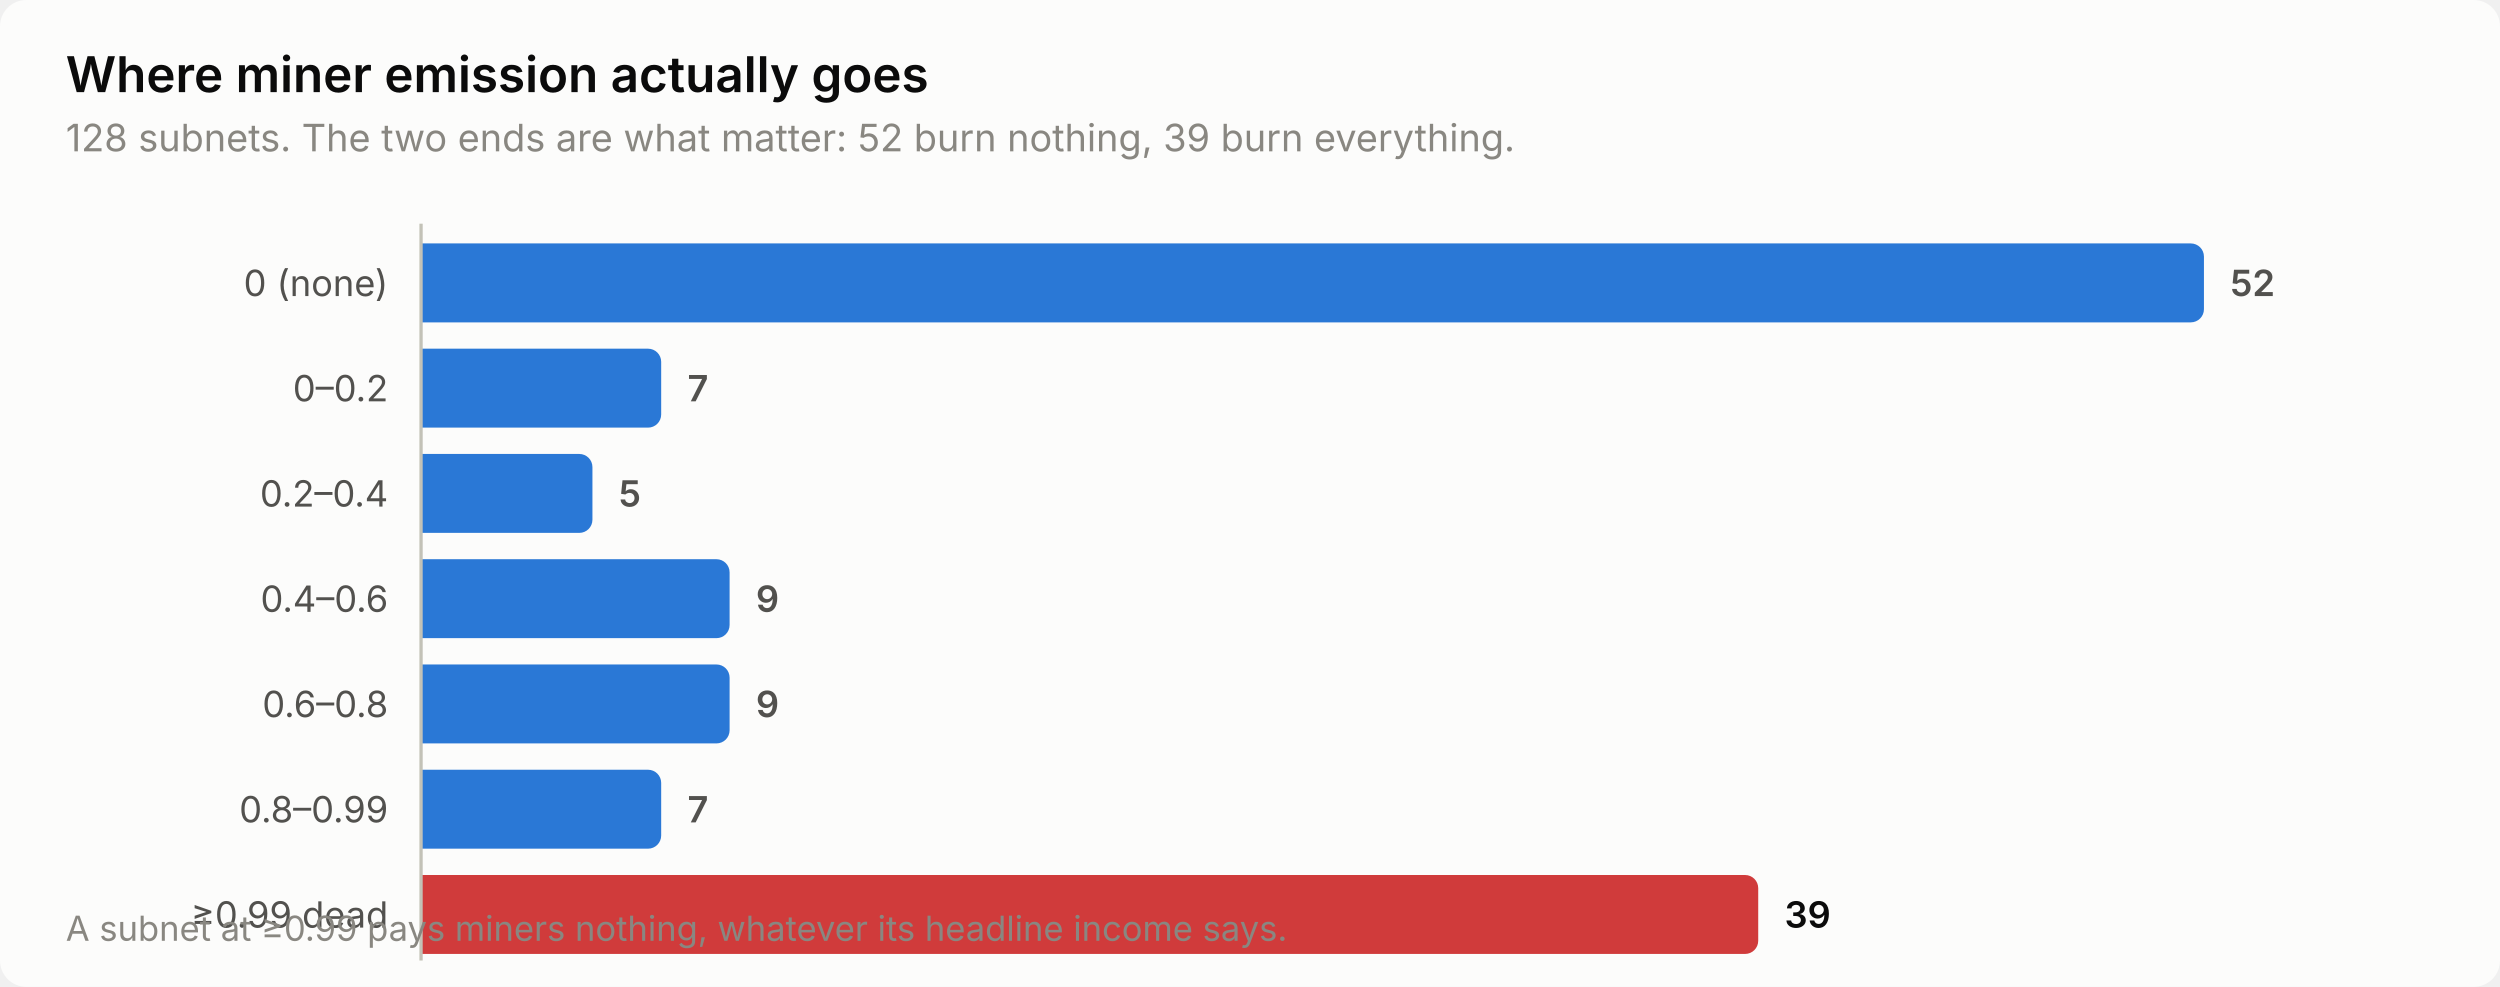
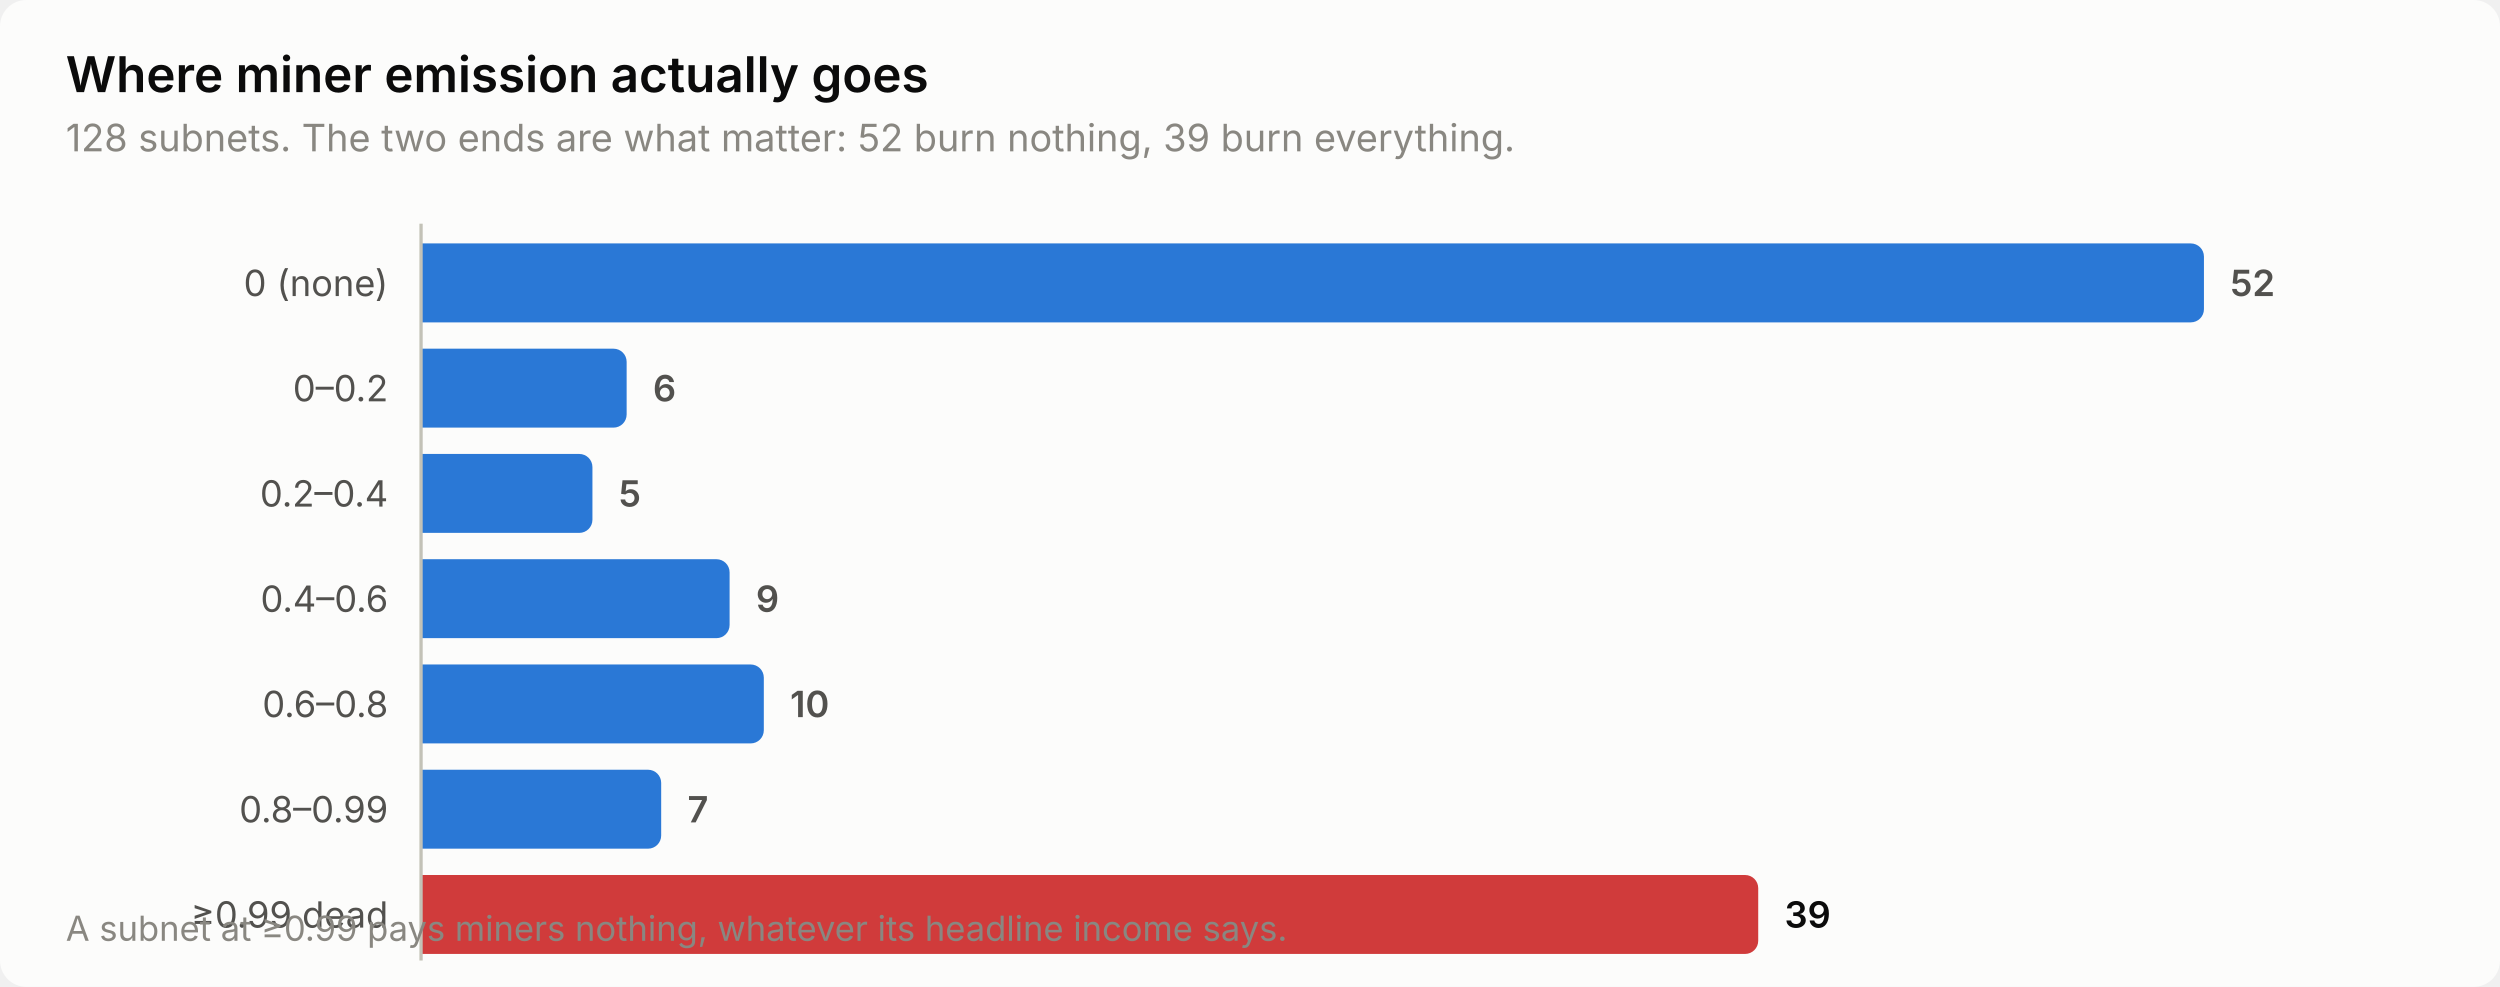
<svg xmlns="http://www.w3.org/2000/svg" width="760" height="300" viewBox="0 0 760 300" role="img" aria-label="Where miner emission actually goes">
  <style>
    text { font-family: system-ui, -apple-system, 'Segoe UI', sans-serif; }
    .t-title { font-size: 15px; font-weight: 600; }
    .t-sub { font-size: 11.5px; }
    .t-lab { font-size: 11px; }
    .t-val { font-size: 11px; font-weight: 600; font-variant-numeric: tabular-nums; }
    .t-tick { font-size: 10.5px; font-variant-numeric: tabular-nums; }

    .surface { fill: #fcfcfb; }
    .ink { fill: #0b0b0b; }
    .ink2 { fill: #52514e; }
    .muted { fill: #898781; }
    .grid { stroke: #e1e0d9; }
    .axis { stroke: #c3c2b7; }
    .accent { fill: #2a78d6; }
    .critical { fill: #d03b3b; }
    .deemph { fill: #d8d7d0; }

    @media (prefers-color-scheme: dark) {
      .surface { fill: #1a1a19; }
      .ink { fill: #ffffff; }
      .ink2 { fill: #c3c2b7; }
      .muted { fill: #898781; }
      .grid { stroke: #2c2c2a; }
      .axis { stroke: #383835; }
      .accent { fill: #3987e5; }
      .deemph { fill: #3a3a37; }
    }
</style>
  <rect class="surface" width="760" height="300" rx="8" />
  <text class="ink t-title" x="20" y="28">Where miner emission actually goes</text>
  <text class="muted t-sub" x="20" y="46">128 subnets. The two ends are what matter: 52 burn nothing, 39 burn everything.</text>
  <text class="ink2 t-lab" x="118" y="90" text-anchor="end">0 (none)</text>
  <path class="accent" d="M128.0,74.0 H666.0 a4.0,4.0 0 0 1 4.0,4.0 V94.0 a4.0,4.0 0 0 1 -4.0,4.0 H128.0 Z" />
  <text class="ink2 t-val" x="678.0" y="90">52</text>
  <text class="ink2 t-lab" x="118" y="122" text-anchor="end">0–0.2</text>
-   <path class="accent" d="M128.0,106.0 H197.0 a4.0,4.0 0 0 1 4.0,4.0 V126.0 a4.0,4.0 0 0 1 -4.0,4.0 H128.0 Z" />
-   <text class="ink2 t-val" x="209.0" y="122">7</text>
+   <path class="accent" d="M128.0,106.0 H186.5 a4.0,4.0 0 0 1 4.0,4.0 V126.0 a4.0,4.0 0 0 1 -4.0,4.0 H128.0 Z" />
+   <text class="ink2 t-val" x="198.5" y="122">6</text>
  <text class="ink2 t-lab" x="118" y="154" text-anchor="end">0.2–0.4</text>
  <path class="accent" d="M128.0,138.0 H176.1 a4.0,4.0 0 0 1 4.0,4.0 V158.0 a4.0,4.0 0 0 1 -4.0,4.0 H128.0 Z" />
  <text class="ink2 t-val" x="188.1" y="154">5</text>
  <text class="ink2 t-lab" x="118" y="186" text-anchor="end">0.4–0.6</text>
  <path class="accent" d="M128.0,170.0 H217.8 a4.0,4.0 0 0 1 4.0,4.0 V190.0 a4.0,4.0 0 0 1 -4.0,4.0 H128.0 Z" />
  <text class="ink2 t-val" x="229.8" y="186">9</text>
  <text class="ink2 t-lab" x="118" y="218" text-anchor="end">0.6–0.8</text>
-   <path class="accent" d="M128.0,202.0 H217.8 a4.0,4.0 0 0 1 4.0,4.0 V222.0 a4.0,4.0 0 0 1 -4.0,4.0 H128.0 Z" />
-   <text class="ink2 t-val" x="229.8" y="218">9</text>
+   <path class="accent" d="M128.0,202.0 H228.2 a4.0,4.0 0 0 1 4.0,4.0 V222.0 a4.0,4.0 0 0 1 -4.0,4.0 H128.0 Z" />
+   <text class="ink2 t-val" x="240.2" y="218">10</text>
  <text class="ink2 t-lab" x="118" y="250" text-anchor="end">0.8–0.99</text>
  <path class="accent" d="M128.0,234.0 H197.0 a4.0,4.0 0 0 1 4.0,4.0 V254.0 a4.0,4.0 0 0 1 -4.0,4.0 H128.0 Z" />
  <text class="ink2 t-val" x="209.0" y="250">7</text>
  <text class="ink2 t-lab" x="118" y="282" text-anchor="end">≥0.99 dead</text>
  <path class="critical" d="M128.0,266.0 H530.5 a4.0,4.0 0 0 1 4.0,4.0 V286.0 a4.0,4.0 0 0 1 -4.0,4.0 H128.0 Z" />
  <text class="ink t-val" x="542.5" y="282">39</text>
  <line class="axis" x1="128" y1="68" x2="128" y2="292" stroke-width="1" />
  <text class="muted t-tick" x="20" y="286">A subnet at ≥0.99 pays miners nothing, whatever its headline income says.</text>
</svg>
